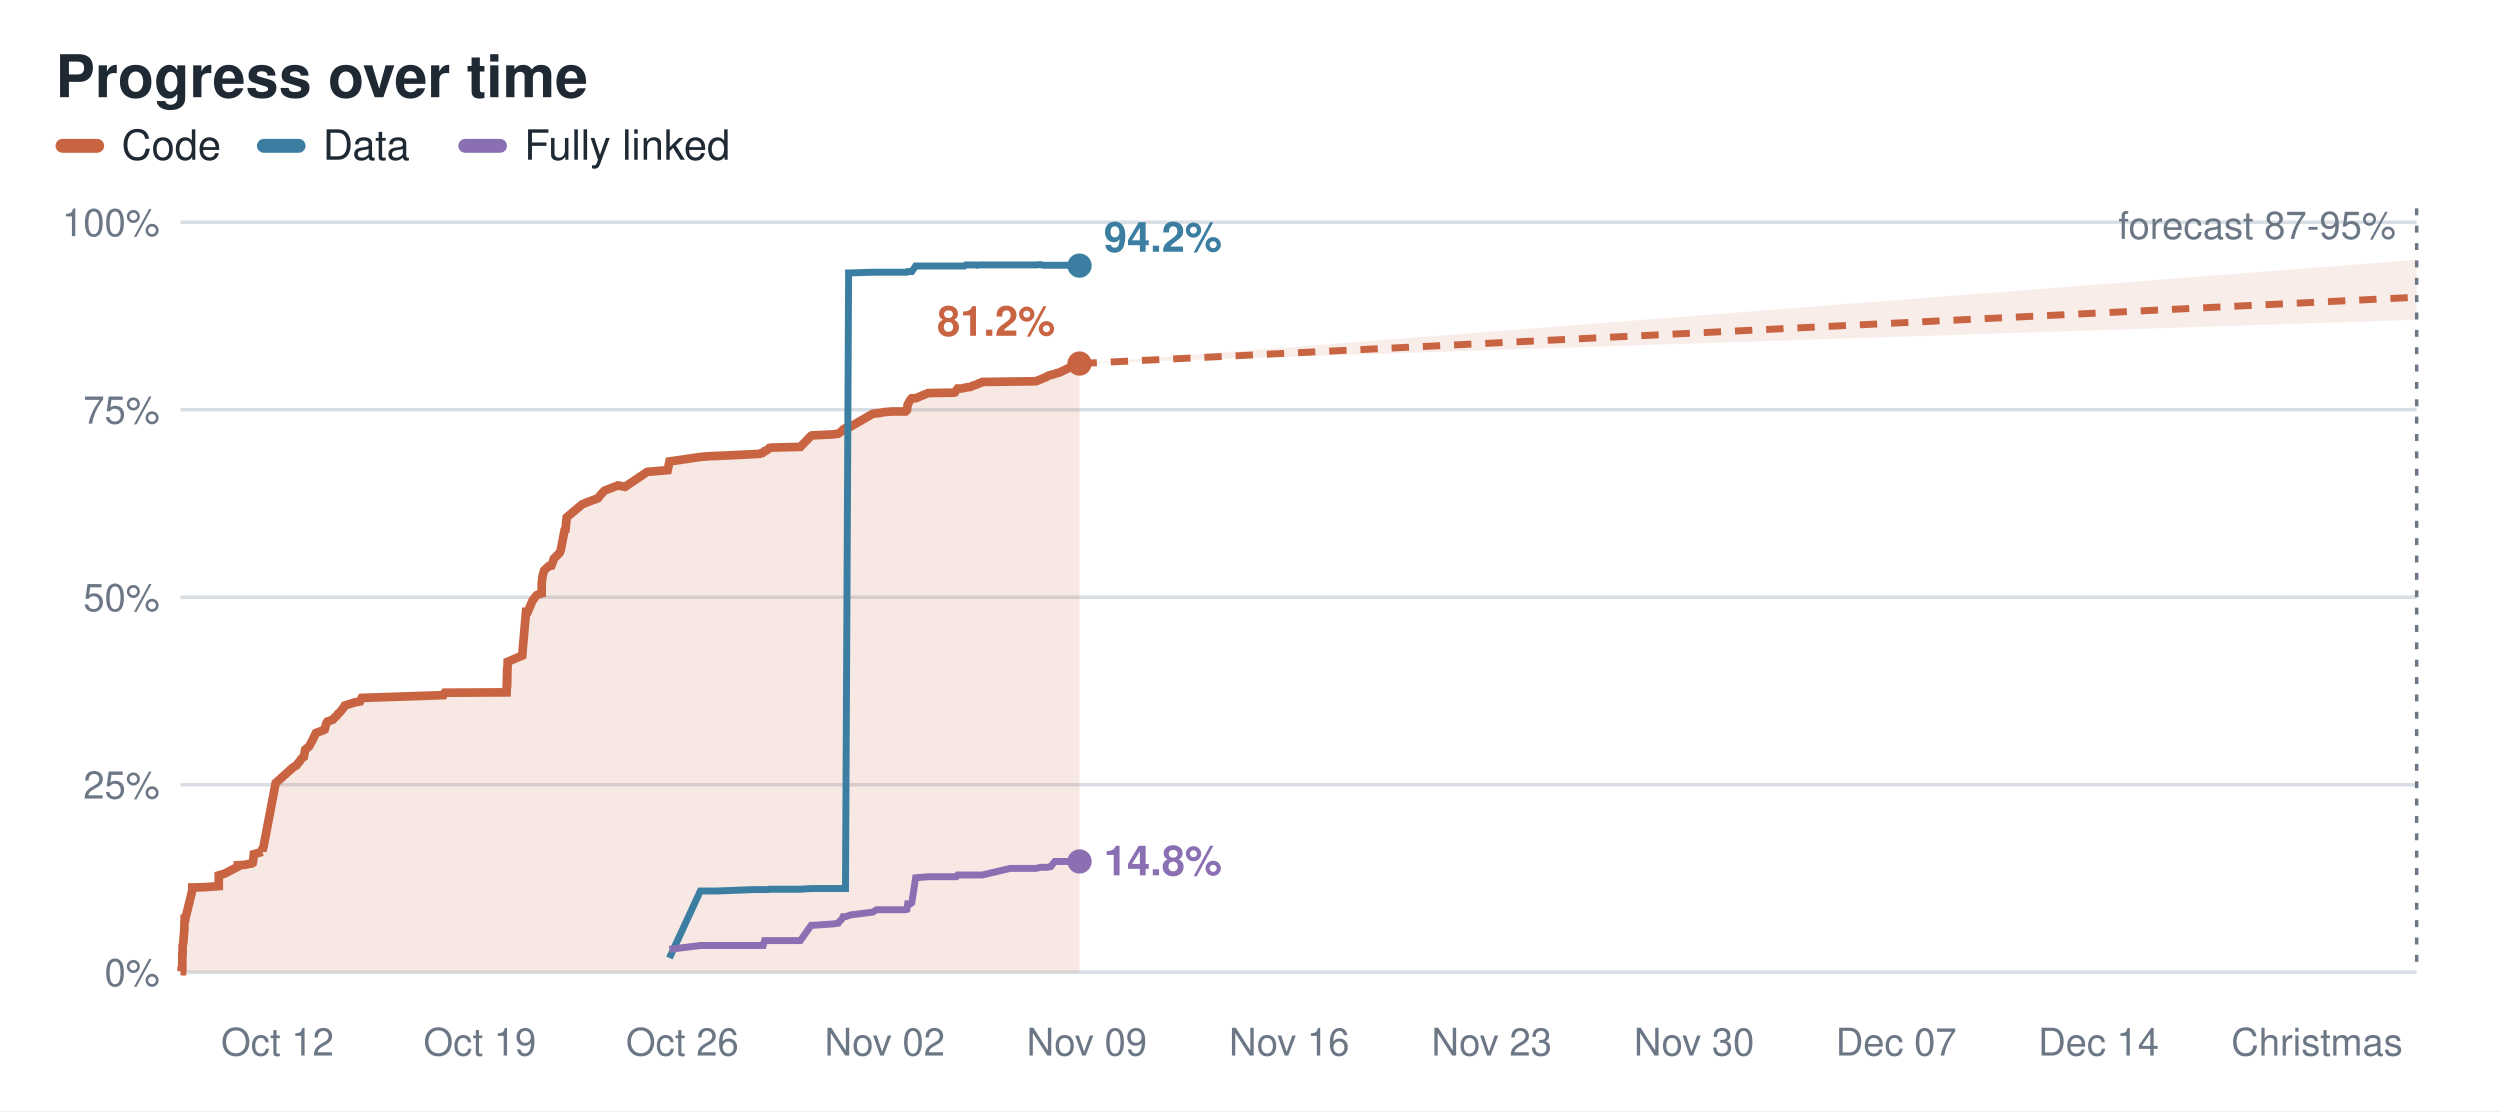
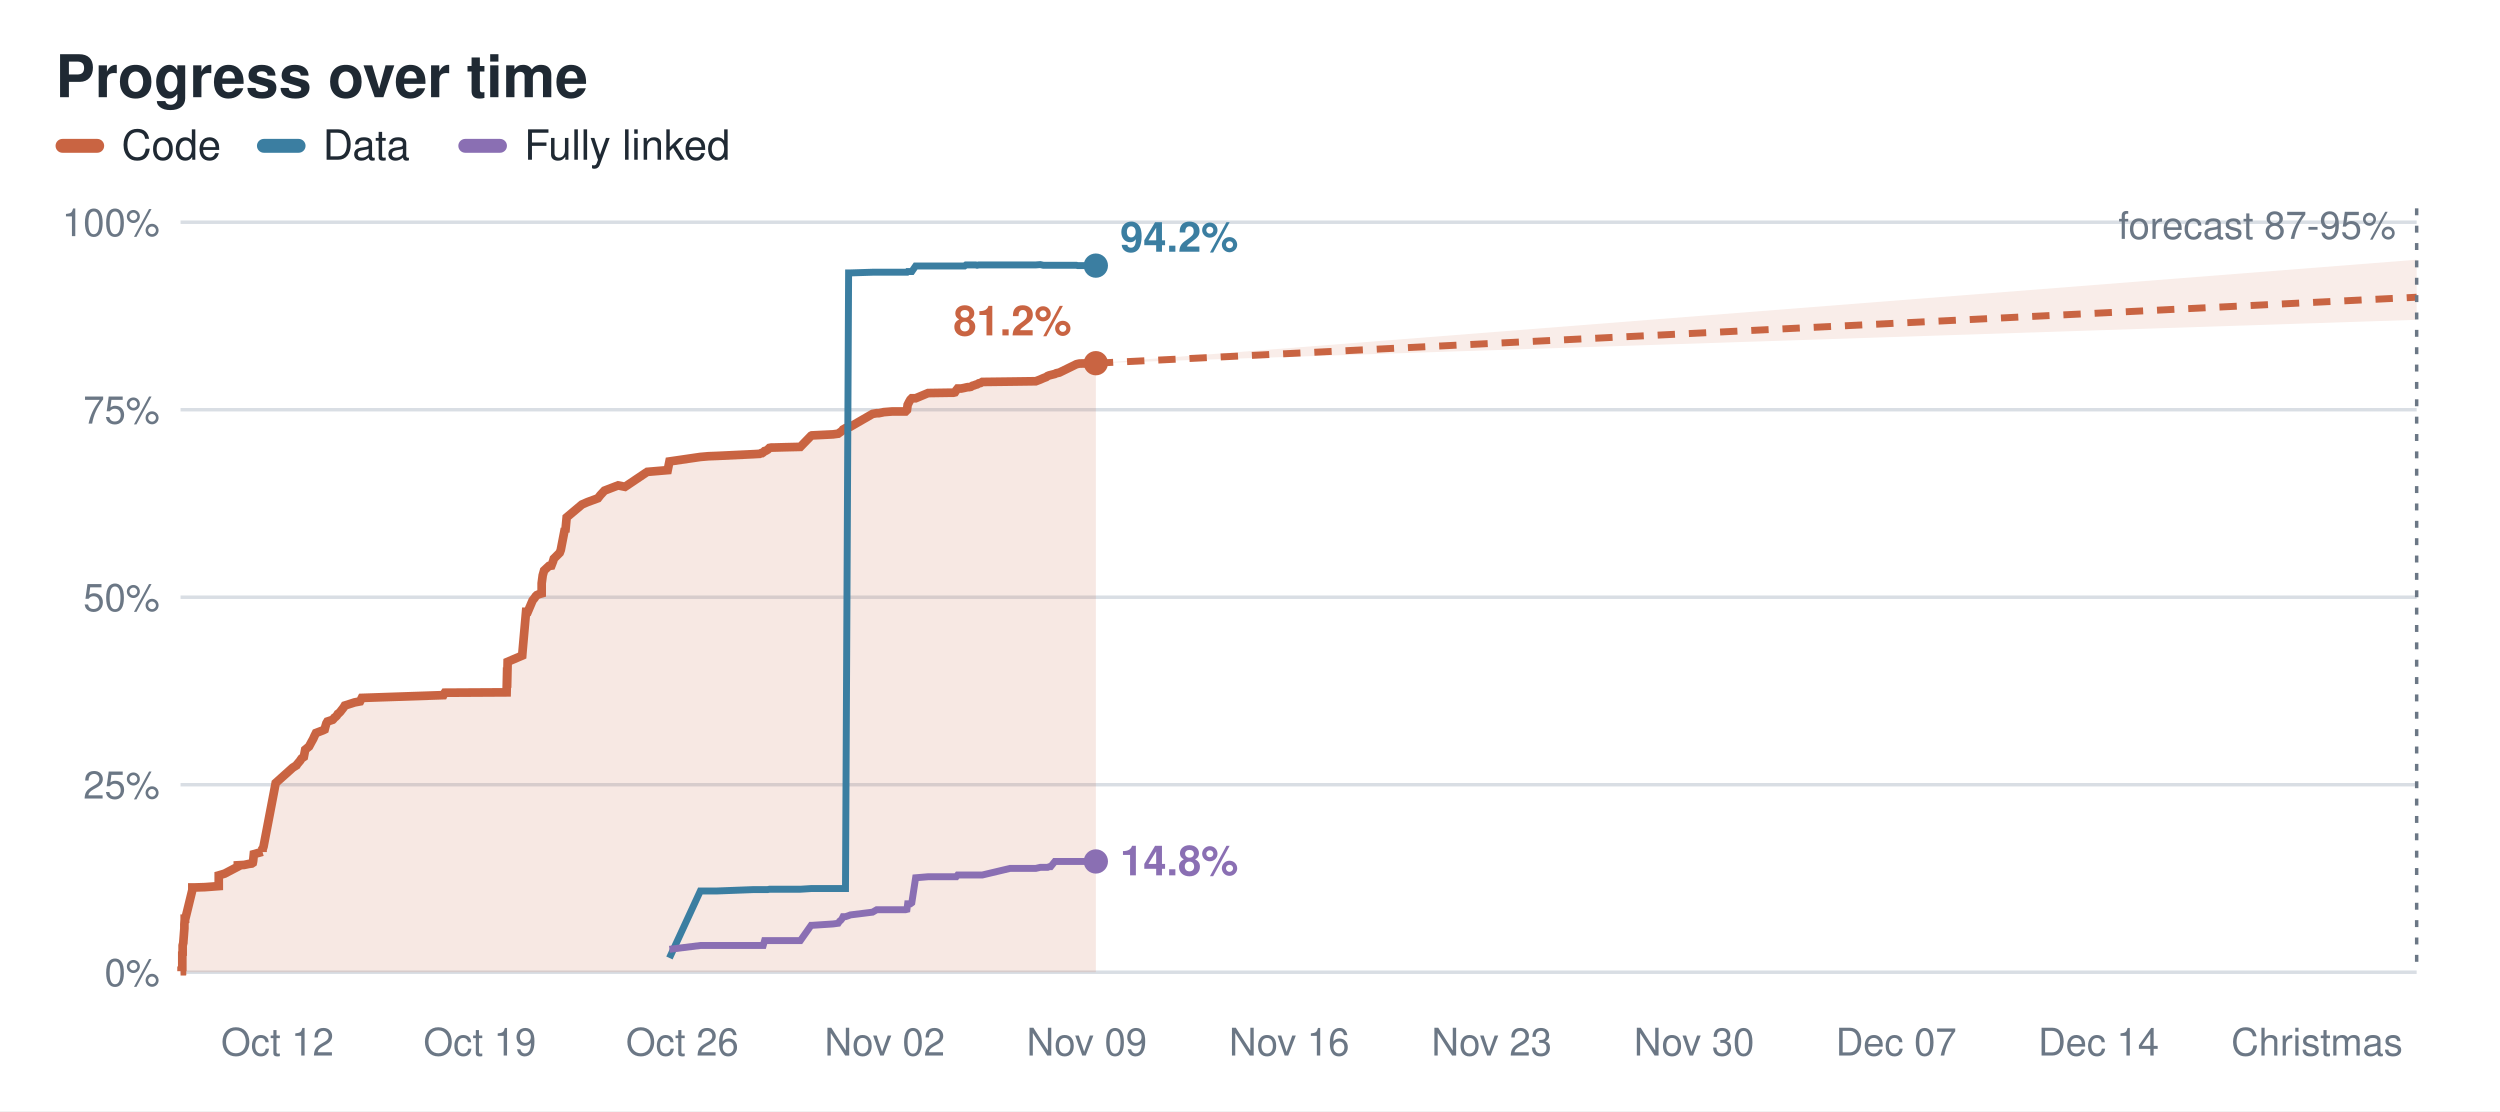
<svg xmlns="http://www.w3.org/2000/svg" viewBox="0 0 720 320" width="720" height="320" font-family="-apple-system,Segoe UI,Helvetica,Arial,sans-serif" role="img" aria-label="Progress over time">
  <rect width="100%" height="100%" fill="#ffffff" />
  <text x="16" y="28" font-size="17" font-weight="600" fill="#1f2933">Progress over time</text>
  <rect x="16" y="40" width="14" height="4" rx="2" fill="#c96442" />
  <text x="35" y="46" font-size="12" fill="#1f2933">Code</text>
  <rect x="74" y="40" width="14" height="4" rx="2" fill="#3b7ea1" />
  <text x="93" y="46" font-size="12" fill="#1f2933">Data</text>
  <rect x="132" y="40" width="14" height="4" rx="2" fill="#8a6fb3" />
  <text x="151" y="46" font-size="12" fill="#1f2933">Fully linked</text>
  <line x1="52" y1="280.0" x2="696" y2="280.0" stroke="#d9dee4" />
  <text x="46" y="284.0" font-size="11" fill="#6b7785" text-anchor="end">0%</text>
  <line x1="52" y1="226.0" x2="696" y2="226.0" stroke="#d9dee4" />
  <text x="46" y="230.0" font-size="11" fill="#6b7785" text-anchor="end">25%</text>
  <line x1="52" y1="172.0" x2="696" y2="172.0" stroke="#d9dee4" />
  <text x="46" y="176.0" font-size="11" fill="#6b7785" text-anchor="end">50%</text>
  <line x1="52" y1="118.0" x2="696" y2="118.0" stroke="#d9dee4" />
  <text x="46" y="122.0" font-size="11" fill="#6b7785" text-anchor="end">75%</text>
  <line x1="52" y1="64.0" x2="696" y2="64.0" stroke="#d9dee4" />
  <text x="46" y="68.0" font-size="11" fill="#6b7785" text-anchor="end">100%</text>
  <text x="79.9" y="304" font-size="11" fill="#6b7785" text-anchor="middle">Oct 12</text>
  <text x="138.2" y="304" font-size="11" fill="#6b7785" text-anchor="middle">Oct 19</text>
  <text x="196.5" y="304" font-size="11" fill="#6b7785" text-anchor="middle">Oct 26</text>
  <text x="254.8" y="304" font-size="11" fill="#6b7785" text-anchor="middle">Nov 02</text>
  <text x="313.0" y="304" font-size="11" fill="#6b7785" text-anchor="middle">Nov 09</text>
  <text x="371.3" y="304" font-size="11" fill="#6b7785" text-anchor="middle">Nov 16</text>
  <text x="429.6" y="304" font-size="11" fill="#6b7785" text-anchor="middle">Nov 23</text>
  <text x="487.9" y="304" font-size="11" fill="#6b7785" text-anchor="middle">Nov 30</text>
  <text x="546.1" y="304" font-size="11" fill="#6b7785" text-anchor="middle">Dec 07</text>
  <text x="604.4" y="304" font-size="11" fill="#6b7785" text-anchor="middle">Dec 14</text>
-   <polygon points="310.9,104.7 696.0,74.8 696.0,92.1" fill="#c96442" opacity="0.12" />
-   <line x1="310.9" y1="104.7" x2="696.0" y2="85.6" stroke="#c96442" stroke-width="2" stroke-dasharray="5,4" />
+   <polygon points="315.6,104.6 696.0,74.8 696.0,92.1" fill="#c96442" opacity="0.12" />
+   <line x1="315.6" y1="104.6" x2="696.0" y2="85.6" stroke="#c96442" stroke-width="2" stroke-dasharray="5,4" />
  <line x1="696.0" y1="60" x2="696.0" y2="280.0" stroke="#6b7785" stroke-dasharray="2,3" />
  <text x="692.0" y="304" font-size="11" fill="#6b7785" text-anchor="end">Christmas</text>
  <text x="690.0" y="68.8" font-size="11" fill="#6b7785" text-anchor="end">forecast 87-95%</text>
-   <polygon points="52.0,280.0 52.0,279.7 52.0,279.7 52.1,279.7 52.1,279.7 52.3,279.7 52.3,279.7 52.3,279.7 52.3,279.7 52.3,279.6 52.3,279.6 52.3,279.6 52.3,279.6 52.4,279.6 52.4,279.5 52.4,279.5 52.4,279.5 52.4,279.5 52.4,279.5 52.4,279.4 52.4,279.4 52.4,279.4 52.4,279.4 52.4,279.4 52.4,279.3 52.4,279.3 52.4,279.3 52.4,279.3 52.4,279.2 52.4,279.2 52.5,279.1 52.5,279.1 52.5,279.0 52.5,279.0 52.5,278.9 52.5,278.9 52.5,278.9 52.5,278.8 52.5,278.8 52.5,278.7 52.5,278.7 52.5,278.6 52.5,274.0 52.6,275.3 52.6,274.0 52.6,274.0 52.6,274.0 52.6,272.9 52.6,272.3 52.8,271.5 52.8,271.3 53.1,267.4 53.1,267.0 53.1,266.2 53.2,264.8 53.2,264.7 53.2,264.6 53.3,264.6 53.3,264.4 53.3,264.3 53.3,264.4 53.3,264.4 53.3,264.4 53.4,264.5 55.4,256.3 55.4,255.7 55.4,255.6 55.7,255.6 55.8,255.6 59.0,255.5 63.0,255.2 63.0,252.1 64.7,251.6 68.5,249.6 68.5,249.2 70.3,249.1 71.7,248.8 72.5,248.7 72.5,248.7 72.8,248.5 72.9,248.0 73.1,246.0 75.6,245.3 75.6,245.4 75.6,244.5 75.7,244.4 75.9,243.8 79.4,225.5 84.3,221.1 85.4,220.4 85.5,220.2 86.5,219.0 86.6,218.8 86.9,218.4 87.5,218.0 87.9,215.9 89.0,215.0 89.7,213.7 90.2,212.8 90.6,211.9 91.0,211.1 93.1,210.3 93.5,210.1 93.7,209.3 94.0,208.3 94.3,207.8 95.8,207.3 96.0,207.1 96.3,206.7 96.6,206.5 97.0,206.1 97.3,205.6 97.6,205.4 98.0,205.0 98.3,204.6 98.7,204.1 99.0,203.7 99.3,203.2 101.5,202.5 102.1,202.3 103.7,202.0 104.2,201.0 127.7,200.2 127.9,199.8 128.1,199.5 145.9,199.4 146.0,195.1 146.1,195.2 146.2,190.6 150.4,188.8 150.5,187.5 151.5,176.2 152.0,176.2 153.4,172.9 153.9,172.3 154.3,171.7 154.6,171.4 155.3,171.1 156.0,170.9 156.0,168.0 156.3,165.7 156.7,164.3 158.1,163.0 158.8,162.9 159.3,161.6 159.5,160.9 161.2,159.2 161.5,158.4 162.7,152.2 162.8,153.3 163.2,149.0 167.6,145.3 169.2,144.6 172.2,143.5 172.9,142.6 174.1,141.3 178.0,139.8 180.0,140.2 186.4,135.9 192.3,135.4 192.8,132.9 201.7,131.6 204.0,131.4 206.6,131.3 217.1,130.8 218.8,130.7 219.2,130.5 219.5,130.5 219.8,130.3 220.2,129.9 220.6,129.8 221.1,129.5 221.6,129.0 222.1,128.9 222.6,128.9 226.3,128.8 230.5,128.7 233.6,125.5 233.8,125.4 239.9,125.1 241.4,124.9 241.8,124.6 242.1,124.4 242.5,124.1 242.8,123.7 243.5,123.3 244.4,123.1 244.9,122.9 251.3,119.2 252.5,119.0 253.1,119.0 254.1,118.8 254.5,118.7 257.0,118.5 260.8,118.5 261.2,118.1 261.4,116.6 261.8,115.8 262.2,115.1 262.6,114.7 263.7,114.7 267.3,113.2 267.5,113.2 273.9,113.1 274.6,113.1 275.0,113.0 275.4,112.4 275.8,111.9 276.4,111.9 276.8,111.9 277.3,111.8 277.8,111.7 278.2,111.6 278.7,111.5 279.1,111.5 279.6,111.4 280.1,111.1 280.5,111.0 281.0,110.8 281.4,110.7 281.9,110.4 282.4,110.3 282.9,110.0 290.9,109.9 298.3,109.8 299.6,109.3 300.5,108.9 301.3,108.6 301.7,108.3 302.2,108.1 302.6,108.0 303.8,107.7 304.2,107.5 305.1,107.3 310.0,104.9 310.4,104.8 310.9,104.7 310.9,280.0" fill="#c96442" opacity="0.15" />
-   <polyline points="52.0,279.7 52.0,279.7 52.1,279.7 52.1,279.7 52.3,279.7 52.3,279.7 52.3,279.7 52.3,279.7 52.3,279.6 52.3,279.6 52.3,279.6 52.3,279.6 52.4,279.6 52.4,279.5 52.4,279.5 52.4,279.5 52.4,279.5 52.4,279.5 52.4,279.4 52.4,279.4 52.4,279.4 52.4,279.4 52.4,279.4 52.4,279.3 52.4,279.3 52.4,279.3 52.4,279.3 52.4,279.2 52.4,279.2 52.5,279.1 52.5,279.1 52.5,279.0 52.5,279.0 52.5,278.9 52.5,278.9 52.5,278.9 52.5,278.8 52.5,278.8 52.5,278.7 52.5,278.7 52.5,278.6 52.5,274.0 52.6,275.3 52.6,274.0 52.6,274.0 52.6,274.0 52.6,272.9 52.6,272.3 52.8,271.5 52.8,271.3 53.1,267.4 53.1,267.0 53.1,266.2 53.2,264.8 53.2,264.7 53.2,264.6 53.3,264.6 53.3,264.4 53.3,264.3 53.3,264.4 53.3,264.4 53.3,264.4 53.4,264.5 55.4,256.3 55.4,255.7 55.4,255.6 55.7,255.6 55.8,255.6 59.0,255.5 63.0,255.2 63.0,252.1 64.7,251.6 68.5,249.6 68.5,249.2 70.3,249.1 71.7,248.8 72.5,248.7 72.5,248.7 72.8,248.5 72.9,248.0 73.1,246.0 75.6,245.3 75.6,245.4 75.6,244.5 75.7,244.4 75.9,243.8 79.4,225.5 84.3,221.1 85.4,220.4 85.5,220.2 86.5,219.0 86.6,218.8 86.9,218.4 87.5,218.0 87.9,215.9 89.0,215.0 89.7,213.7 90.2,212.8 90.6,211.9 91.0,211.1 93.1,210.3 93.5,210.1 93.7,209.3 94.0,208.3 94.3,207.8 95.8,207.3 96.0,207.1 96.3,206.7 96.6,206.5 97.0,206.1 97.3,205.6 97.6,205.4 98.0,205.0 98.3,204.6 98.7,204.1 99.0,203.7 99.3,203.2 101.5,202.5 102.1,202.3 103.7,202.0 104.2,201.0 127.7,200.2 127.9,199.8 128.1,199.5 145.9,199.4 146.0,195.1 146.1,195.2 146.2,190.6 150.4,188.8 150.5,187.5 151.5,176.2 152.0,176.2 153.4,172.9 153.9,172.3 154.3,171.7 154.6,171.4 155.3,171.1 156.0,170.9 156.0,168.0 156.3,165.7 156.7,164.3 158.1,163.0 158.8,162.9 159.3,161.6 159.5,160.9 161.2,159.2 161.5,158.4 162.7,152.2 162.8,153.3 163.2,149.0 167.6,145.3 169.2,144.6 172.2,143.5 172.9,142.6 174.1,141.3 178.0,139.8 180.0,140.2 186.4,135.9 192.3,135.4 192.8,132.9 201.7,131.6 204.0,131.4 206.6,131.3 217.1,130.8 218.8,130.7 219.2,130.5 219.5,130.5 219.8,130.3 220.2,129.9 220.6,129.8 221.1,129.5 221.6,129.0 222.1,128.9 222.6,128.9 226.3,128.8 230.5,128.7 233.6,125.5 233.8,125.4 239.9,125.1 241.4,124.9 241.8,124.6 242.1,124.4 242.5,124.1 242.8,123.7 243.5,123.3 244.4,123.1 244.9,122.9 251.3,119.2 252.5,119.0 253.1,119.0 254.1,118.8 254.5,118.7 257.0,118.5 260.8,118.5 261.2,118.1 261.4,116.6 261.8,115.8 262.2,115.1 262.6,114.7 263.7,114.7 267.3,113.2 267.5,113.2 273.9,113.1 274.6,113.1 275.0,113.0 275.4,112.4 275.8,111.9 276.4,111.9 276.8,111.9 277.3,111.8 277.8,111.7 278.2,111.6 278.7,111.5 279.1,111.5 279.6,111.4 280.1,111.1 280.5,111.0 281.0,110.8 281.4,110.7 281.9,110.4 282.4,110.3 282.9,110.0 290.9,109.9 298.3,109.8 299.6,109.3 300.5,108.9 301.3,108.6 301.7,108.3 302.2,108.1 302.6,108.0 303.8,107.7 304.2,107.5 305.1,107.3 310.0,104.9 310.4,104.8 310.9,104.7" fill="none" stroke="#c96442" stroke-width="2.5" />
-   <circle cx="310.9" cy="104.7" r="3.5" fill="#c96442" />
-   <text x="303.9" y="96.7" font-size="12" font-weight="600" fill="#c96442" text-anchor="end">81.2%</text>
-   <polyline points="192.8,275.9 201.7,256.6 204.0,256.6 206.6,256.6 217.1,256.2 218.8,256.2 219.2,256.2 219.5,256.2 219.8,256.2 220.2,256.2 220.6,256.2 221.1,256.2 221.6,256.1 222.1,256.1 222.6,256.1 226.3,256.1 230.5,256.1 233.6,255.9 233.8,255.9 239.9,255.9 241.4,255.9 241.8,255.9 242.1,255.9 242.5,255.9 242.8,255.9 243.5,255.9 244.4,78.6 244.9,78.6 251.3,78.4 252.5,78.4 253.1,78.4 254.1,78.4 254.5,78.4 257.0,78.4 260.8,78.4 261.2,78.4 261.4,78.2 261.8,78.2 262.2,78.2 262.6,78.2 263.7,76.6 267.3,76.6 267.5,76.6 273.9,76.6 274.6,76.6 275.0,76.6 275.4,76.6 275.8,76.6 276.4,76.6 276.8,76.6 277.3,76.6 277.8,76.6 278.2,76.3 278.7,76.3 279.1,76.3 279.6,76.3 280.1,76.3 280.5,76.3 281.0,76.3 281.4,76.4 281.9,76.3 282.4,76.3 282.9,76.3 290.9,76.3 298.3,76.3 299.6,76.2 300.5,76.4 301.3,76.4 301.7,76.4 302.2,76.4 302.6,76.4 303.8,76.4 304.2,76.4 305.1,76.4 310.0,76.4 310.4,76.5 310.9,76.5" fill="none" stroke="#3b7ea1" stroke-width="2" />
-   <circle cx="310.9" cy="76.5" r="3.5" fill="#3b7ea1" />
-   <text x="317.9" y="72.5" font-size="12" font-weight="600" fill="#3b7ea1">94.2%</text>
-   <polyline points="192.8,273.4 201.7,272.3 204.0,272.3 206.6,272.3 217.1,272.3 218.8,272.3 219.2,272.3 219.5,272.3 219.8,272.3 220.2,270.9 220.6,270.9 221.1,270.9 221.6,270.9 222.1,270.9 222.6,270.9 226.3,270.9 230.5,270.9 233.6,266.5 233.8,266.5 239.9,266.1 241.4,265.9 241.8,265.3 242.1,265.1 242.5,264.6 242.8,264.0 243.5,264.0 244.4,263.7 244.9,263.5 251.3,262.7 252.5,262.0 253.1,262.0 254.1,262.0 254.5,262.0 257.0,262.0 260.8,262.0 261.2,261.9 261.4,260.3 261.8,260.3 262.2,260.3 262.6,260.0 263.7,252.8 267.3,252.5 267.5,252.5 273.9,252.5 274.6,252.5 275.0,252.5 275.4,252.5 275.8,252.0 276.4,252.0 276.8,252.0 277.3,252.0 277.8,252.0 278.2,252.0 278.7,252.0 279.1,252.0 279.6,252.0 280.1,252.0 280.5,252.0 281.0,252.0 281.4,252.0 281.9,252.0 282.4,252.0 282.9,252.0 290.9,250.1 298.3,250.1 299.6,249.8 300.5,249.8 301.3,249.8 301.7,249.8 302.2,249.6 302.6,249.6 303.8,248.1 304.2,248.1 305.1,248.1 310.0,248.1 310.4,248.1 310.9,248.1" fill="none" stroke="#8a6fb3" stroke-width="2" />
-   <circle cx="310.9" cy="248.1" r="3.5" fill="#8a6fb3" />
-   <text x="317.9" y="252.1" font-size="12" font-weight="600" fill="#8a6fb3">14.8%</text>
+   <polygon points="52.0,280.0 52.0,279.7 52.0,279.7 52.1,279.7 52.1,279.7 52.3,279.7 52.3,279.7 52.3,279.7 52.3,279.7 52.3,279.6 52.3,279.6 52.3,279.6 52.3,279.6 52.4,279.6 52.4,279.5 52.4,279.5 52.4,279.5 52.4,279.5 52.4,279.5 52.4,279.4 52.4,279.4 52.4,279.4 52.4,279.4 52.4,279.4 52.4,279.3 52.4,279.3 52.4,279.3 52.4,279.3 52.4,279.2 52.4,279.2 52.5,279.1 52.5,279.1 52.5,279.0 52.5,279.0 52.5,278.9 52.5,278.9 52.5,278.9 52.5,278.8 52.5,278.8 52.5,278.7 52.5,278.7 52.5,278.6 52.5,274.0 52.6,275.3 52.6,274.0 52.6,274.0 52.6,274.0 52.6,272.9 52.6,272.3 52.8,271.5 52.8,271.3 53.1,267.4 53.1,267.0 53.1,266.2 53.2,264.8 53.2,264.7 53.2,264.6 53.3,264.6 53.3,264.4 53.3,264.3 53.3,264.4 53.3,264.4 53.3,264.4 53.4,264.5 55.4,256.3 55.4,255.7 55.4,255.6 55.7,255.6 55.8,255.6 59.0,255.5 63.0,255.2 63.0,252.1 64.7,251.6 68.5,249.6 68.5,249.2 70.3,249.1 71.7,248.8 72.5,248.7 72.5,248.7 72.8,248.5 72.9,248.0 73.1,246.0 75.6,245.3 75.6,245.4 75.6,244.5 75.7,244.4 75.9,243.8 79.4,225.5 84.3,221.1 85.4,220.4 85.5,220.2 86.5,219.0 86.6,218.8 86.9,218.4 87.5,218.0 87.9,215.9 89.0,215.0 89.7,213.7 90.2,212.8 90.6,211.9 91.0,211.1 93.1,210.3 93.5,210.1 93.7,209.3 94.0,208.3 94.3,207.8 95.8,207.3 96.0,207.1 96.3,206.7 96.6,206.5 97.0,206.1 97.3,205.6 97.6,205.4 98.0,205.0 98.3,204.6 98.7,204.1 99.0,203.7 99.3,203.2 101.5,202.5 102.1,202.3 103.7,202.0 104.2,201.0 127.7,200.2 127.9,199.8 128.1,199.5 145.9,199.4 146.0,195.1 146.1,195.2 146.2,190.6 150.4,188.8 150.5,187.5 151.5,176.2 152.0,176.2 153.4,172.9 153.9,172.3 154.3,171.7 154.6,171.4 155.3,171.1 156.0,170.9 156.0,168.0 156.3,165.7 156.7,164.3 158.1,163.0 158.8,162.9 159.3,161.6 159.5,160.9 161.2,159.2 161.5,158.4 162.7,152.2 162.8,153.3 163.2,149.0 167.6,145.3 169.2,144.6 172.2,143.5 172.9,142.6 174.1,141.3 178.0,139.8 180.0,140.2 186.4,135.9 192.3,135.4 192.8,132.9 201.7,131.6 204.0,131.4 206.6,131.3 217.1,130.8 218.8,130.7 219.2,130.5 219.5,130.5 219.8,130.3 220.2,129.9 220.6,129.8 221.1,129.5 221.6,129.0 222.1,128.9 222.6,128.9 226.3,128.8 230.5,128.7 233.6,125.5 233.8,125.4 239.9,125.1 241.4,124.9 241.8,124.6 242.1,124.4 242.5,124.1 242.8,123.7 243.5,123.3 244.4,123.1 244.9,122.9 251.3,119.2 252.5,119.0 253.1,119.0 254.1,118.8 254.5,118.7 257.0,118.5 260.8,118.5 261.2,118.1 261.4,116.6 261.8,115.8 262.2,115.1 262.6,114.7 263.7,114.7 267.3,113.2 267.5,113.2 273.9,113.1 274.6,113.1 275.0,113.0 275.4,112.4 275.8,111.9 276.4,111.9 276.8,111.9 277.3,111.8 277.8,111.7 278.2,111.6 278.7,111.5 279.1,111.5 279.6,111.4 280.1,111.1 280.5,111.0 281.0,110.8 281.4,110.7 281.9,110.4 282.4,110.3 282.9,110.0 290.9,109.9 298.3,109.8 299.6,109.3 300.5,108.9 301.3,108.6 301.7,108.3 302.2,108.1 302.6,108.0 303.8,107.7 304.2,107.5 305.1,107.3 310.0,104.9 310.4,104.8 310.9,104.7 315.6,104.6 315.6,280.0" fill="#c96442" opacity="0.15" />
+   <polyline points="52.0,279.7 52.0,279.7 52.1,279.7 52.1,279.7 52.3,279.7 52.3,279.7 52.3,279.7 52.3,279.7 52.3,279.6 52.3,279.6 52.3,279.6 52.3,279.6 52.4,279.6 52.4,279.5 52.4,279.5 52.4,279.5 52.4,279.5 52.4,279.5 52.4,279.4 52.4,279.4 52.4,279.4 52.4,279.4 52.4,279.4 52.4,279.3 52.4,279.3 52.4,279.3 52.4,279.3 52.4,279.2 52.4,279.2 52.5,279.1 52.5,279.1 52.5,279.0 52.5,279.0 52.5,278.9 52.5,278.9 52.5,278.9 52.5,278.8 52.5,278.8 52.5,278.7 52.5,278.7 52.5,278.6 52.5,274.0 52.6,275.3 52.6,274.0 52.6,274.0 52.6,274.0 52.6,272.9 52.6,272.3 52.8,271.5 52.8,271.3 53.1,267.4 53.1,267.0 53.1,266.2 53.2,264.8 53.2,264.7 53.2,264.6 53.3,264.6 53.3,264.4 53.3,264.3 53.3,264.4 53.3,264.4 53.3,264.4 53.4,264.5 55.4,256.3 55.4,255.7 55.4,255.6 55.7,255.6 55.8,255.6 59.0,255.5 63.0,255.2 63.0,252.1 64.7,251.6 68.5,249.6 68.5,249.2 70.3,249.1 71.7,248.8 72.5,248.7 72.5,248.7 72.8,248.5 72.9,248.0 73.1,246.0 75.6,245.3 75.6,245.4 75.6,244.5 75.7,244.4 75.9,243.8 79.4,225.5 84.3,221.1 85.4,220.4 85.5,220.2 86.5,219.0 86.6,218.8 86.9,218.4 87.5,218.0 87.9,215.9 89.0,215.0 89.7,213.7 90.2,212.8 90.6,211.9 91.0,211.1 93.1,210.3 93.5,210.1 93.7,209.3 94.0,208.3 94.3,207.8 95.8,207.3 96.0,207.1 96.3,206.7 96.6,206.5 97.0,206.1 97.3,205.6 97.6,205.4 98.0,205.0 98.3,204.6 98.7,204.1 99.0,203.7 99.3,203.2 101.5,202.5 102.1,202.3 103.7,202.0 104.2,201.0 127.7,200.2 127.9,199.8 128.1,199.5 145.9,199.4 146.0,195.1 146.1,195.2 146.2,190.6 150.4,188.8 150.5,187.5 151.5,176.2 152.0,176.2 153.4,172.9 153.9,172.3 154.3,171.7 154.6,171.4 155.3,171.1 156.0,170.9 156.0,168.0 156.3,165.7 156.7,164.3 158.1,163.0 158.8,162.9 159.3,161.6 159.5,160.9 161.2,159.2 161.5,158.4 162.7,152.2 162.8,153.3 163.2,149.0 167.6,145.3 169.2,144.6 172.2,143.5 172.9,142.6 174.1,141.3 178.0,139.8 180.0,140.2 186.4,135.9 192.3,135.4 192.8,132.9 201.7,131.6 204.0,131.4 206.6,131.3 217.1,130.8 218.8,130.7 219.2,130.5 219.5,130.5 219.8,130.3 220.2,129.9 220.6,129.8 221.1,129.5 221.6,129.0 222.1,128.9 222.6,128.9 226.3,128.8 230.5,128.7 233.6,125.5 233.8,125.4 239.9,125.1 241.4,124.9 241.8,124.6 242.1,124.4 242.5,124.1 242.8,123.7 243.5,123.3 244.4,123.1 244.9,122.9 251.3,119.2 252.5,119.0 253.1,119.0 254.1,118.8 254.5,118.7 257.0,118.5 260.8,118.5 261.2,118.1 261.4,116.6 261.8,115.8 262.2,115.1 262.6,114.7 263.7,114.7 267.3,113.2 267.5,113.2 273.9,113.1 274.6,113.1 275.0,113.0 275.4,112.4 275.8,111.9 276.4,111.9 276.8,111.9 277.3,111.8 277.8,111.7 278.2,111.6 278.7,111.5 279.1,111.5 279.6,111.4 280.1,111.1 280.5,111.0 281.0,110.8 281.4,110.7 281.9,110.4 282.4,110.3 282.9,110.0 290.9,109.9 298.3,109.8 299.6,109.3 300.5,108.9 301.3,108.6 301.7,108.3 302.2,108.1 302.6,108.0 303.8,107.7 304.2,107.5 305.1,107.3 310.0,104.9 310.4,104.8 310.9,104.7 315.6,104.6" fill="none" stroke="#c96442" stroke-width="2.5" />
+   <circle cx="315.6" cy="104.6" r="3.5" fill="#c96442" />
+   <text x="308.6" y="96.6" font-size="12" font-weight="600" fill="#c96442" text-anchor="end">81.2%</text>
+   <polyline points="192.8,275.9 201.7,256.6 204.0,256.6 206.6,256.6 217.1,256.2 218.8,256.2 219.2,256.2 219.5,256.2 219.8,256.2 220.2,256.2 220.6,256.2 221.1,256.2 221.6,256.1 222.1,256.1 222.6,256.1 226.3,256.1 230.5,256.1 233.6,255.9 233.8,255.9 239.9,255.9 241.4,255.9 241.8,255.9 242.1,255.9 242.5,255.9 242.8,255.9 243.5,255.9 244.4,78.6 244.9,78.6 251.3,78.4 252.5,78.4 253.1,78.4 254.1,78.4 254.5,78.4 257.0,78.4 260.8,78.4 261.2,78.4 261.4,78.2 261.8,78.2 262.2,78.2 262.6,78.2 263.7,76.6 267.3,76.6 267.5,76.6 273.9,76.6 274.6,76.6 275.0,76.6 275.4,76.6 275.8,76.6 276.4,76.6 276.8,76.6 277.3,76.6 277.8,76.6 278.2,76.3 278.7,76.3 279.1,76.3 279.6,76.3 280.1,76.3 280.5,76.3 281.0,76.3 281.4,76.4 281.9,76.3 282.4,76.3 282.9,76.3 290.9,76.3 298.3,76.3 299.6,76.2 300.5,76.4 301.3,76.4 301.7,76.4 302.2,76.4 302.6,76.4 303.8,76.4 304.2,76.4 305.1,76.4 310.0,76.4 310.4,76.5 310.9,76.5 315.6,76.5" fill="none" stroke="#3b7ea1" stroke-width="2" />
+   <circle cx="315.6" cy="76.5" r="3.5" fill="#3b7ea1" />
+   <text x="322.6" y="72.5" font-size="12" font-weight="600" fill="#3b7ea1">94.2%</text>
+   <polyline points="192.8,273.4 201.7,272.3 204.0,272.3 206.6,272.3 217.1,272.3 218.8,272.3 219.2,272.3 219.5,272.3 219.8,272.3 220.2,270.9 220.6,270.9 221.1,270.9 221.6,270.9 222.1,270.9 222.6,270.9 226.3,270.9 230.5,270.9 233.6,266.5 233.8,266.5 239.9,266.1 241.4,265.9 241.8,265.3 242.1,265.1 242.5,264.6 242.8,264.0 243.5,264.0 244.4,263.7 244.9,263.5 251.3,262.7 252.5,262.0 253.1,262.0 254.1,262.0 254.5,262.0 257.0,262.0 260.8,262.0 261.2,261.9 261.4,260.3 261.8,260.3 262.2,260.3 262.6,260.0 263.7,252.8 267.3,252.5 267.5,252.5 273.9,252.5 274.6,252.5 275.0,252.5 275.4,252.5 275.8,252.0 276.4,252.0 276.8,252.0 277.3,252.0 277.8,252.0 278.2,252.0 278.7,252.0 279.1,252.0 279.6,252.0 280.1,252.0 280.5,252.0 281.0,252.0 281.4,252.0 281.9,252.0 282.4,252.0 282.9,252.0 290.9,250.1 298.3,250.1 299.6,249.8 300.5,249.8 301.3,249.8 301.7,249.8 302.2,249.6 302.6,249.6 303.8,248.1 304.2,248.1 305.1,248.1 310.0,248.1 310.4,248.1 310.9,248.1 315.6,248.1" fill="none" stroke="#8a6fb3" stroke-width="2" />
+   <circle cx="315.6" cy="248.1" r="3.5" fill="#8a6fb3" />
+   <text x="322.6" y="252.1" font-size="12" font-weight="600" fill="#8a6fb3">14.8%</text>
</svg>
